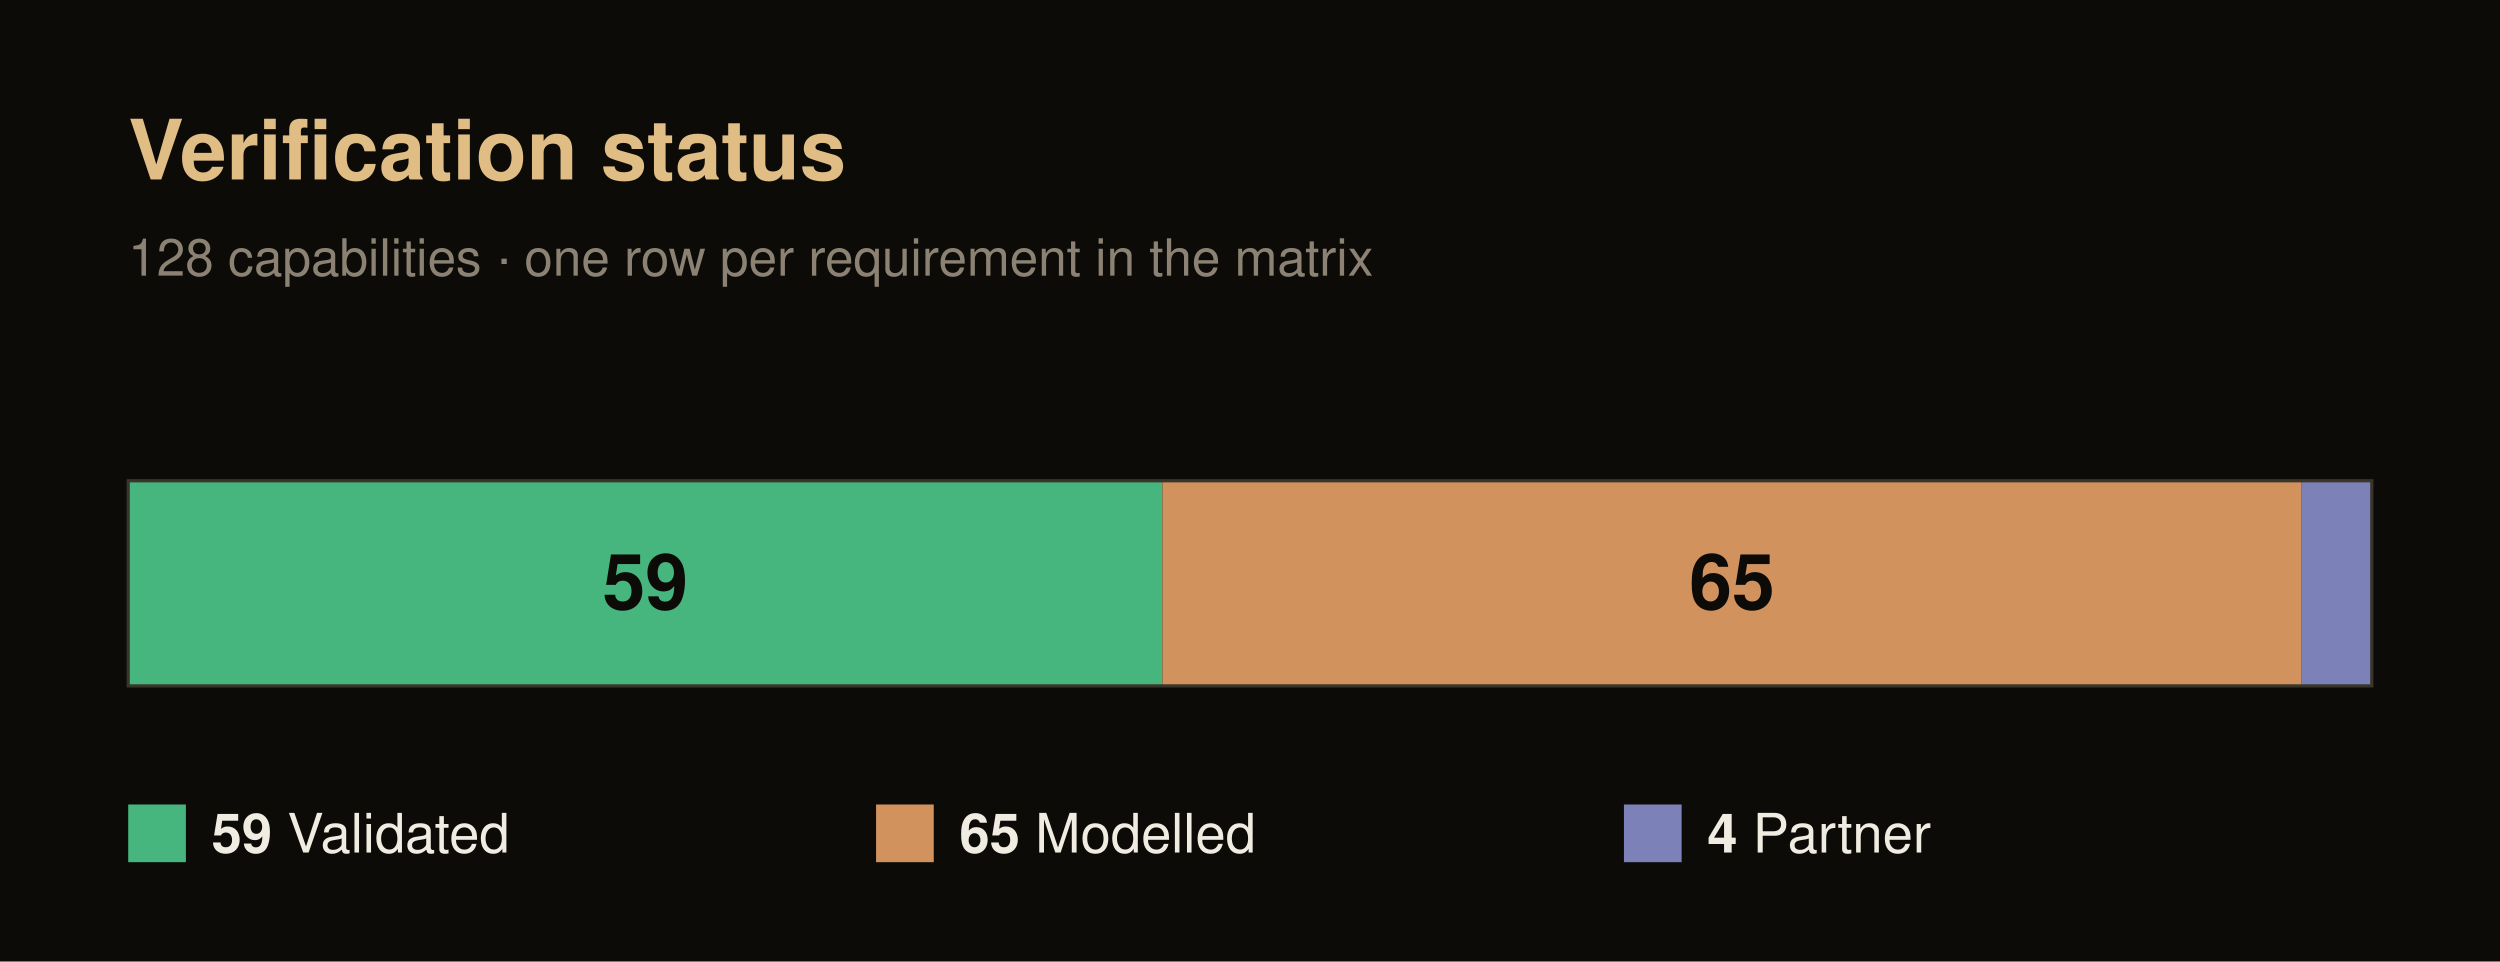
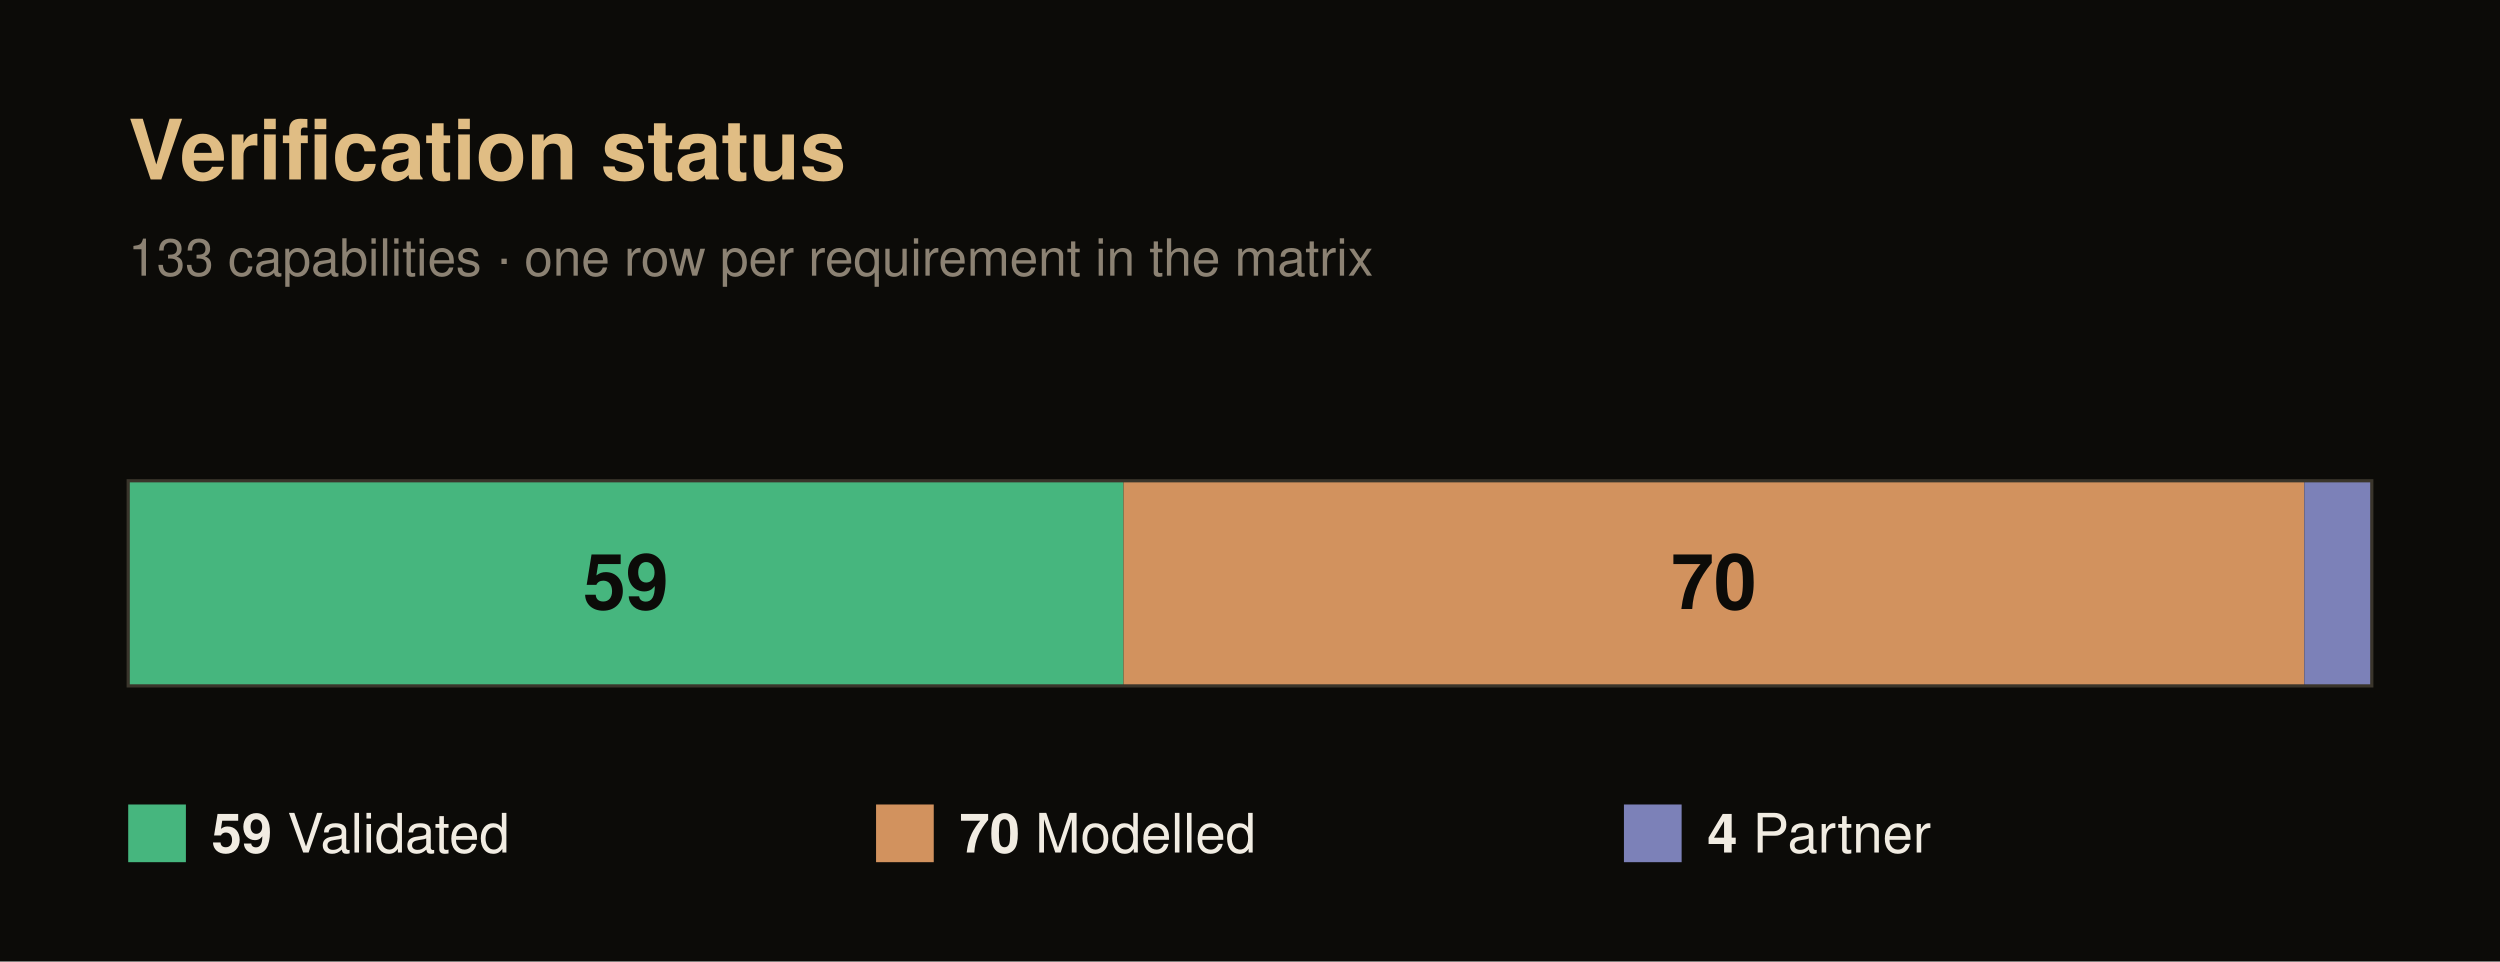
<svg xmlns="http://www.w3.org/2000/svg" width="780" height="300" viewBox="0 0 780 300" font-family="Helvetica, Arial, sans-serif">
  <rect x="0" y="0" width="780" height="300" fill="#0c0b08" />
  <text x="40" y="56" font-size="26" font-weight="700" fill="#e0bd84">Verification status</text>
-   <text x="40" y="86" font-size="16" fill="#8c8273">128 capabilities · one row per requirement in the matrix</text>
-   <rect x="40" y="150" width="322.66" height="64" fill="#46b67e" />
-   <text x="201.33" y="190" font-size="24" font-weight="700" fill="#0c0b08" text-anchor="middle">59</text>
-   <rect x="362.66" y="150" width="355.47" height="64" fill="#d2925e" />
-   <text x="540.39" y="190" font-size="24" font-weight="700" fill="#0c0b08" text-anchor="middle">65</text>
-   <rect x="718.12" y="150" width="21.88" height="64" fill="#7c81b8" />
+   <text x="40" y="86" font-size="16" fill="#8c8273">133 capabilities · one row per requirement in the matrix</text>
+   <rect x="40" y="150" width="310.53" height="64" fill="#46b67e" />
+   <text x="195.26" y="190" font-size="24" font-weight="700" fill="#0c0b08" text-anchor="middle">59</text>
+   <rect x="350.53" y="150" width="368.42" height="64" fill="#d2925e" />
+   <text x="534.74" y="190" font-size="24" font-weight="700" fill="#0c0b08" text-anchor="middle">70</text>
+   <rect x="718.95" y="150" width="21.05" height="64" fill="#7c81b8" />
  <rect x="40" y="150" width="700" height="64" fill="none" stroke="#3a352b" stroke-width="1" />
  <rect x="40" y="251" width="18" height="18" fill="#46b67e" />
  <text x="66" y="266" font-size="17" fill="#f1ece2">
    <tspan font-weight="700">59</tspan> Validated</text>
  <rect x="273.33" y="251" width="18" height="18" fill="#d2925e" />
  <text x="299.33" y="266" font-size="17" fill="#f1ece2">
-     <tspan font-weight="700">65</tspan> Modelled</text>
+     <tspan font-weight="700">70</tspan> Modelled</text>
  <rect x="506.67" y="251" width="18" height="18" fill="#7c81b8" />
  <text x="532.67" y="266" font-size="17" fill="#f1ece2">
    <tspan font-weight="700">4</tspan> Partner</text>
</svg>
